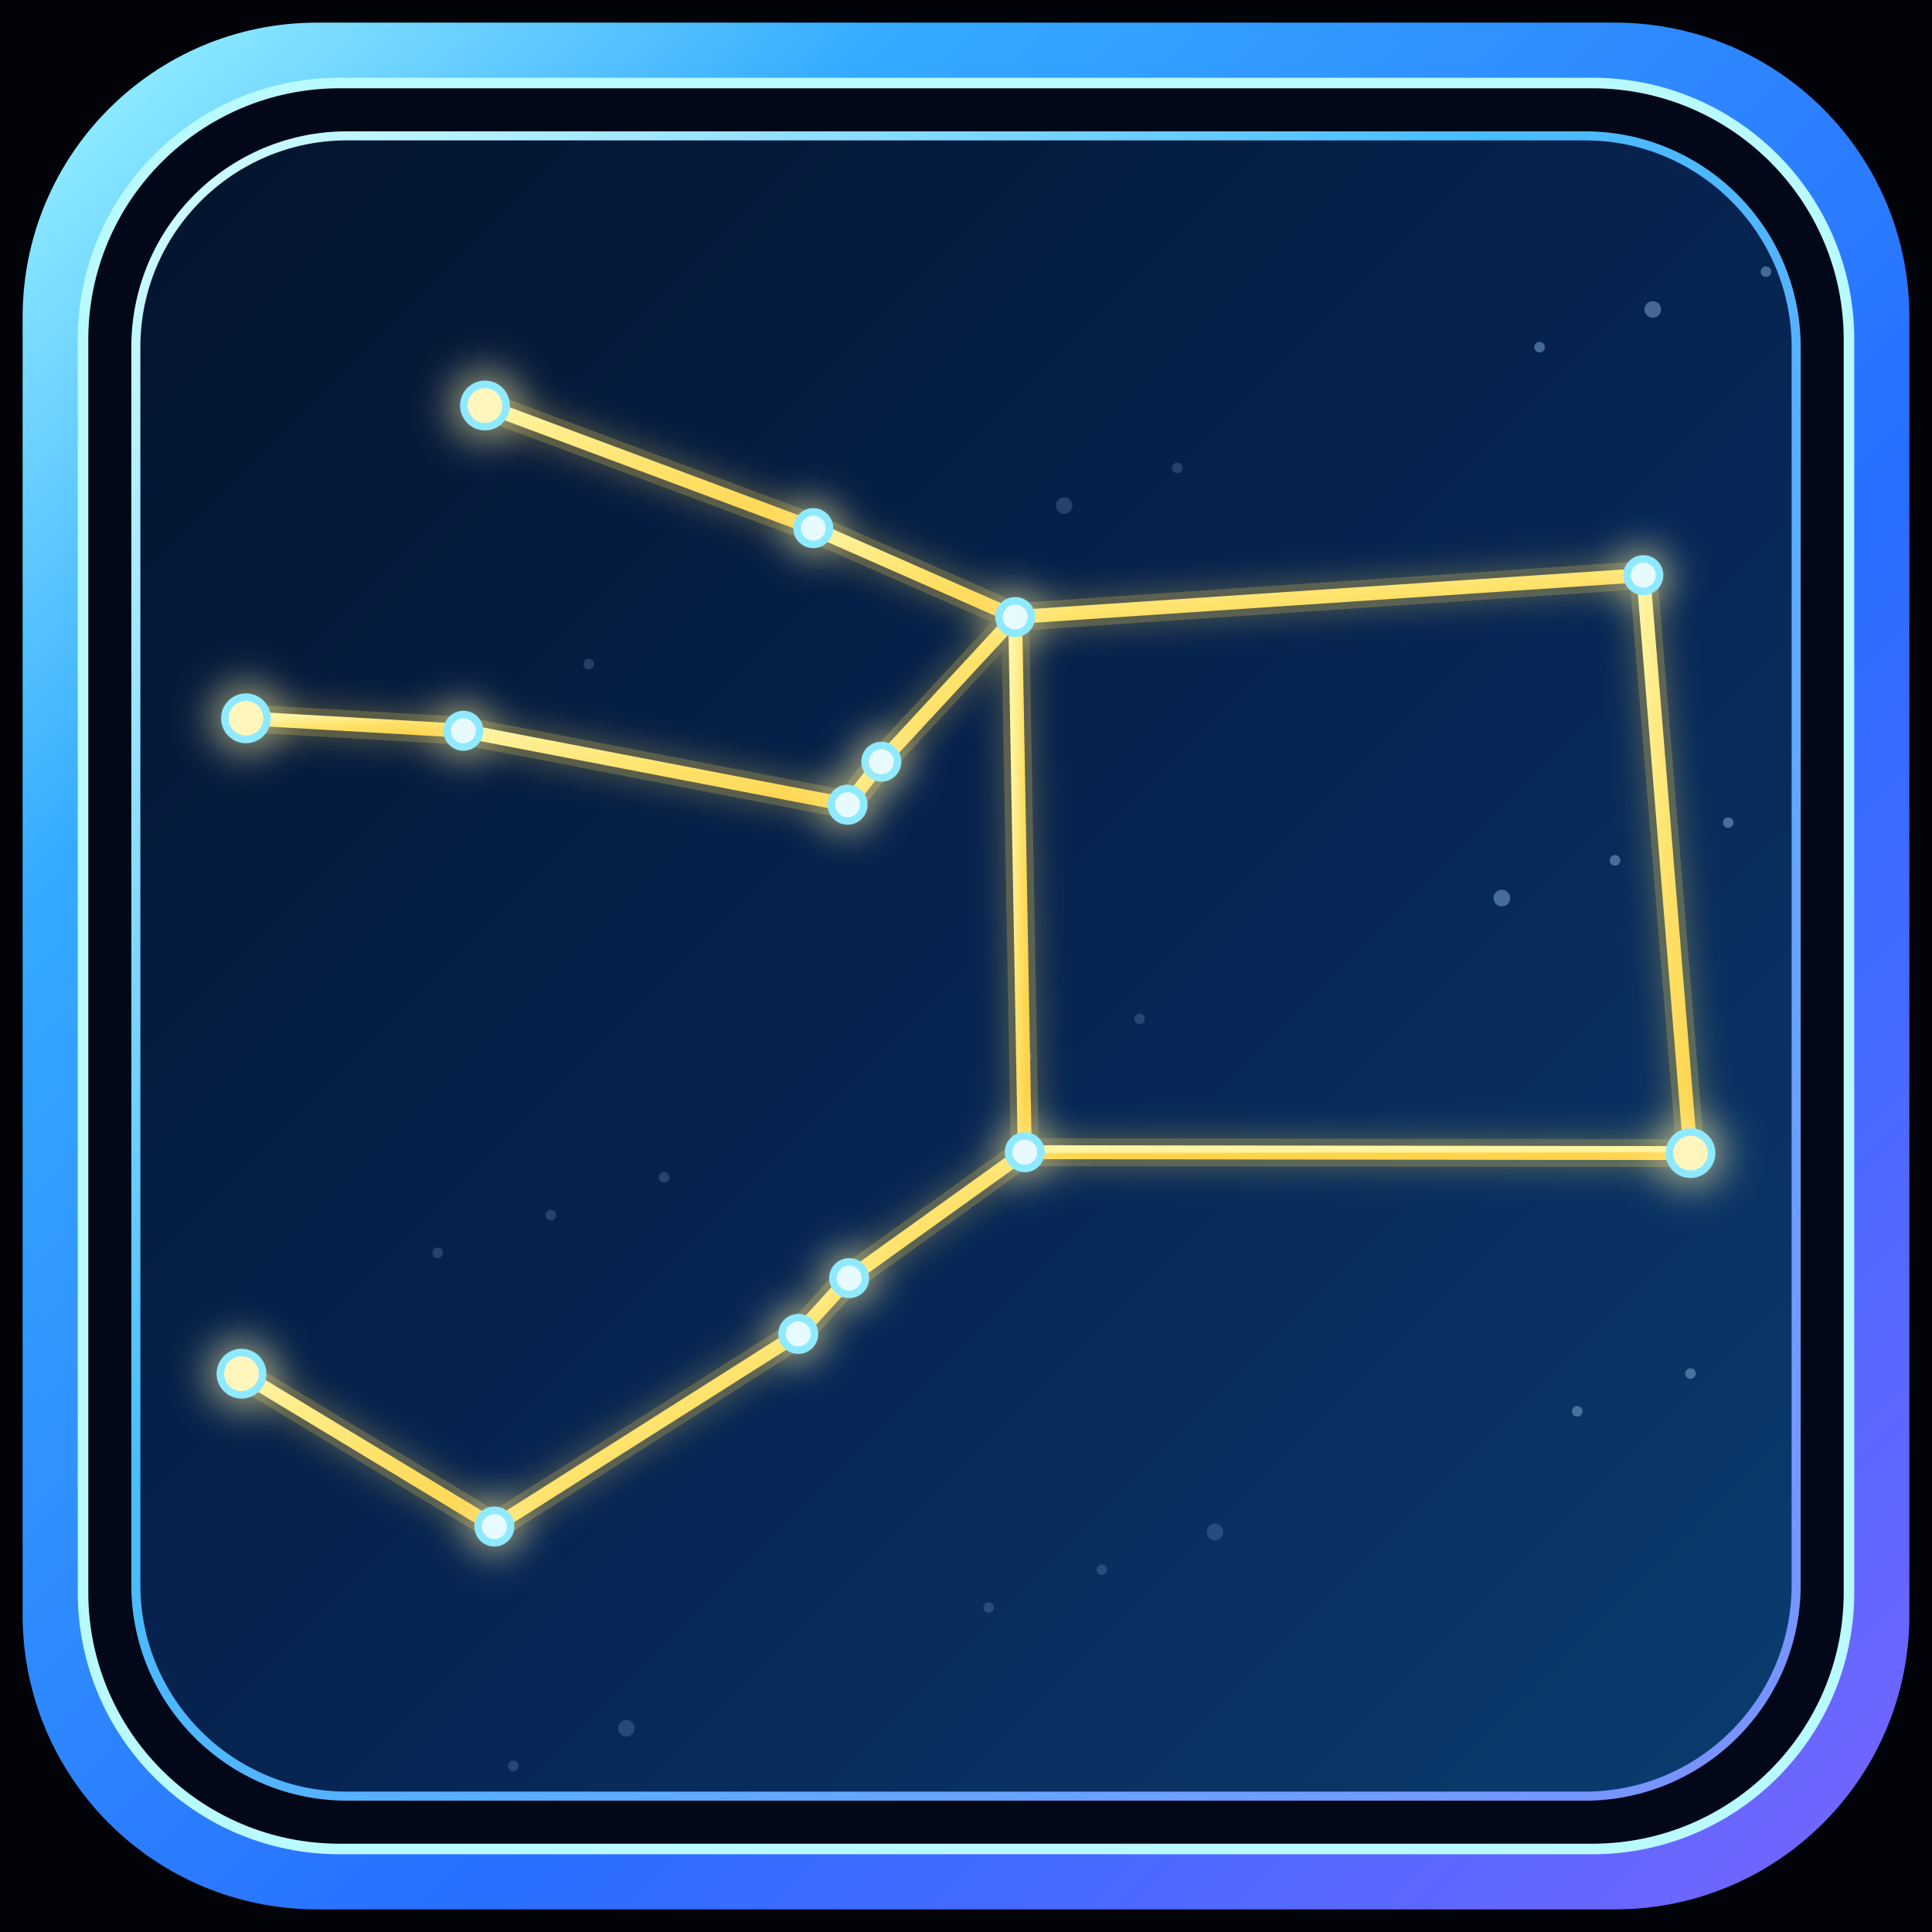
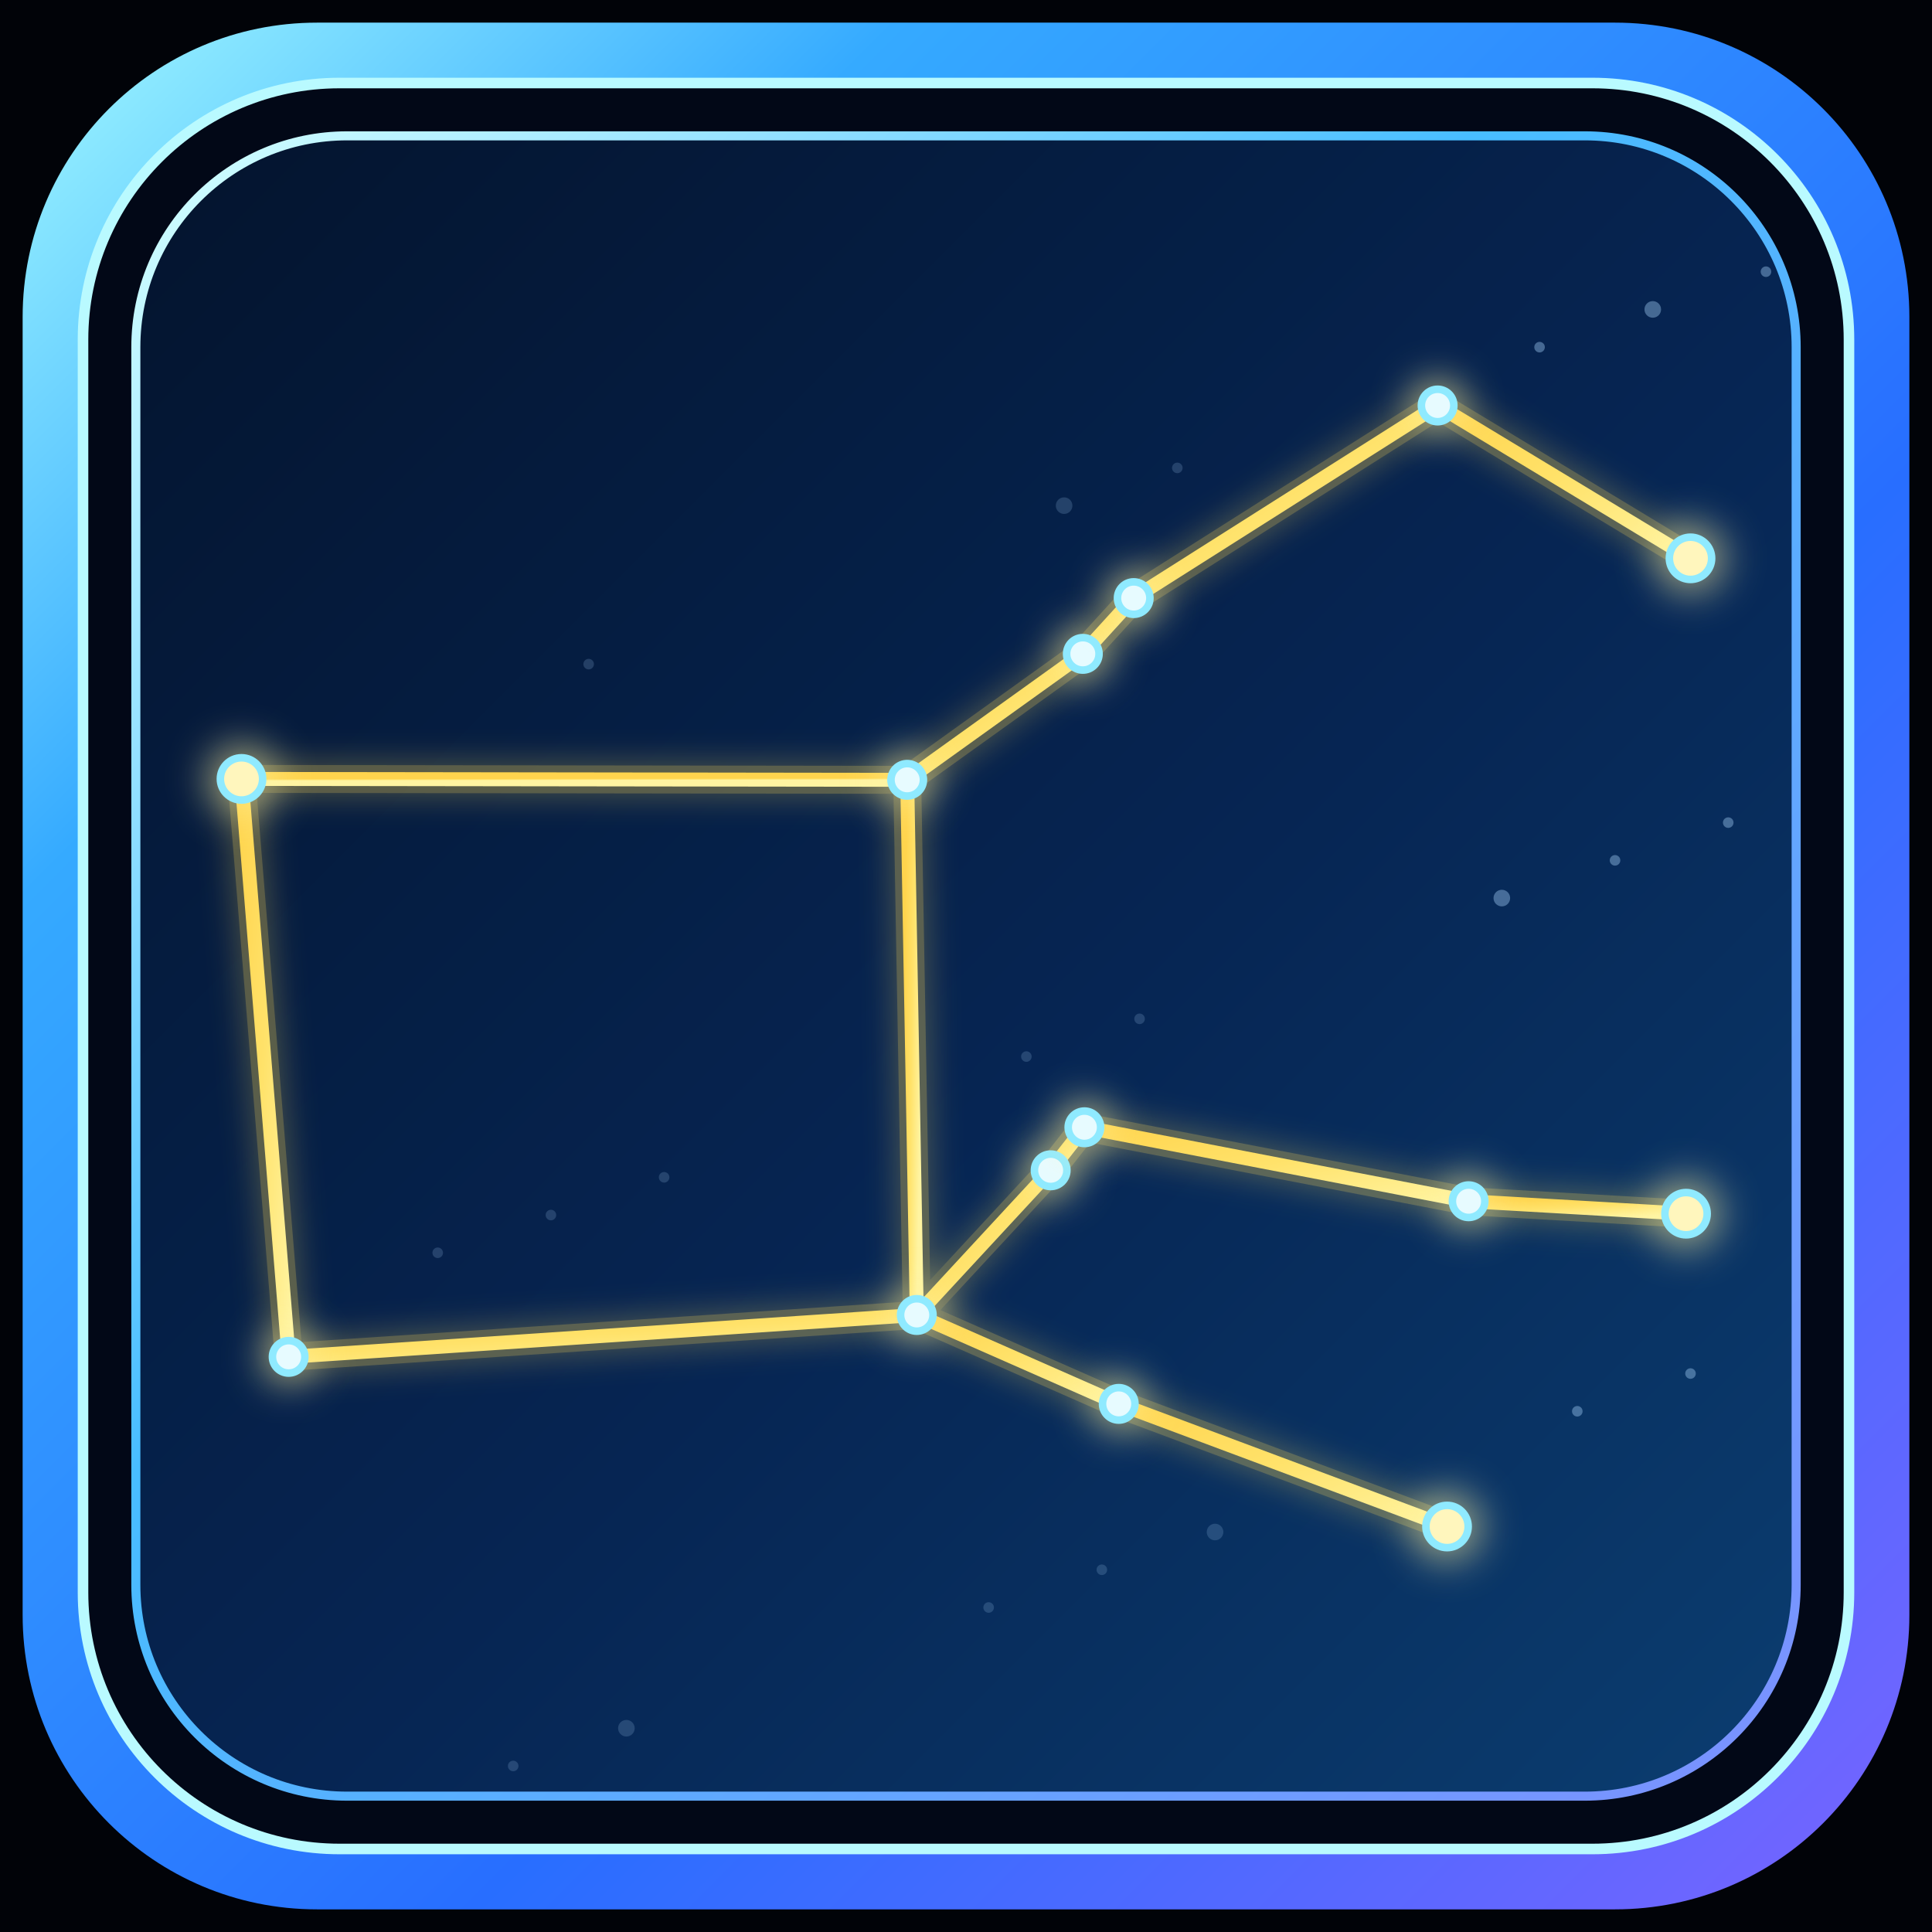
<svg xmlns="http://www.w3.org/2000/svg" width="256" height="256" viewBox="0 0 256 256">
  <defs>
    <linearGradient id="rim" x1="0" y1="0" x2="1" y2="1">
      <stop offset="0" stop-color="#9ff7ff" />
      <stop offset=".23" stop-color="#35aaff" />
      <stop offset=".62" stop-color="#286eff" />
      <stop offset="1" stop-color="#7864ff" />
    </linearGradient>
    <linearGradient id="rimInner" x1="0" y1="0" x2="1" y2="1">
      <stop offset="0" stop-color="#d4ffff" />
      <stop offset=".4" stop-color="#48bdff" />
      <stop offset="1" stop-color="#7b91ff" />
    </linearGradient>
    <linearGradient id="space" x1="0" y1="0" x2="1" y2="1">
      <stop offset="0" stop-color="#04142e" />
      <stop offset=".55" stop-color="#062553" />
      <stop offset="1" stop-color="#0b3d70" />
    </linearGradient>
    <linearGradient id="line" x1="0" y1="0" x2="1" y2="1">
      <stop offset="0" stop-color="#fff4a1" />
      <stop offset=".52" stop-color="#ffe26a" />
      <stop offset="1" stop-color="#ffd44d" />
    </linearGradient>
    <filter id="lineGlow" x="-40%" y="-40%" width="180%" height="180%">
      <feGaussianBlur stdDeviation="2.2" result="blur" />
      <feMerge>
        <feMergeNode in="blur" />
        <feMergeNode in="SourceGraphic" />
      </feMerge>
    </filter>
    <filter id="starGlow" x="-100%" y="-100%" width="300%" height="300%">
      <feGaussianBlur stdDeviation="2.4" />
    </filter>
  </defs>
  <rect width="256" height="256" rx="0" fill="#010308" />
  <rect x="3" y="3" width="250" height="250" rx="39" fill="url(#rim)" />
  <rect x="11" y="11" width="234" height="234" rx="34" fill="#020817" stroke="#b9faff" stroke-width="1.4" />
  <rect x="18" y="18" width="220" height="220" rx="28" fill="url(#space)" stroke="url(#rimInner)" stroke-width="1.2" />
  <circle cx="199" cy="119" r="1.1" fill="#9ec9f0" opacity="0.42" />
  <circle cx="58" cy="166" r="0.7" fill="#9ec9f0" opacity="0.2" />
  <circle cx="131" cy="213" r="0.7" fill="#9ec9f0" opacity="0.2" />
  <circle cx="204" cy="46" r="0.7" fill="#9ec9f0" opacity="0.42" />
  <circle cx="136" cy="140" r="0.7" fill="#9ec9f0" opacity="0.2" />
  <circle cx="209" cy="187" r="0.7" fill="#9ec9f0" opacity="0.42" />
  <circle cx="68" cy="234" r="0.7" fill="#9ec9f0" opacity="0.2" />
  <circle cx="141" cy="67" r="1.1" fill="#9ec9f0" opacity="0.2" />
  <circle cx="214" cy="114" r="0.7" fill="#9ec9f0" opacity="0.42" />
  <circle cx="73" cy="161" r="0.7" fill="#9ec9f0" opacity="0.2" />
  <circle cx="146" cy="208" r="0.7" fill="#9ec9f0" opacity="0.2" />
  <circle cx="219" cy="41" r="1.1" fill="#9ec9f0" opacity="0.42" />
  <circle cx="78" cy="88" r="0.7" fill="#9ec9f0" opacity="0.2" />
  <circle cx="151" cy="135" r="0.7" fill="#9ec9f0" opacity="0.2" />
  <circle cx="224" cy="182" r="0.7" fill="#9ec9f0" opacity="0.42" />
  <circle cx="83" cy="229" r="1.1" fill="#9ec9f0" opacity="0.2" />
  <circle cx="156" cy="62" r="0.7" fill="#9ec9f0" opacity="0.2" />
  <circle cx="229" cy="109" r="0.7" fill="#9ec9f0" opacity="0.42" />
  <circle cx="88" cy="156" r="0.7" fill="#9ec9f0" opacity="0.2" />
  <circle cx="161" cy="203" r="1.1" fill="#9ec9f0" opacity="0.2" />
  <circle cx="234" cy="36" r="0.7" fill="#9ec9f0" opacity="0.42" />
-   <g transform="rotate(0 128 128)">
+   <g transform="rotate(180 128 128)">
    <g fill="none" stroke="#ffd957" stroke-width="3.7" stroke-linecap="round" stroke-linejoin="round" opacity=".34" filter="url(#lineGlow)">
      <line x1="224.00" y1="152.79" x2="135.79" y2="152.67" />
      <line x1="224.00" y1="152.79" x2="217.75" y2="76.21" />
      <line x1="135.79" y1="152.67" x2="112.52" y2="169.36" />
      <line x1="135.79" y1="152.67" x2="134.52" y2="81.76" />
      <line x1="134.52" y1="81.76" x2="107.76" y2="69.98" />
      <line x1="134.52" y1="81.76" x2="116.78" y2="100.93" />
      <line x1="134.52" y1="81.76" x2="217.75" y2="76.21" />
      <line x1="107.76" y1="69.98" x2="64.26" y2="53.73" />
      <line x1="116.78" y1="100.93" x2="112.31" y2="106.63" />
      <line x1="112.31" y1="106.63" x2="61.40" y2="96.83" />
      <line x1="61.40" y1="96.83" x2="32.59" y2="95.18" />
      <line x1="112.52" y1="169.36" x2="105.78" y2="176.75" />
      <line x1="105.78" y1="176.75" x2="65.51" y2="202.27" />
      <line x1="65.51" y1="202.27" x2="32.00" y2="182.02" />
    </g>
    <g fill="none" stroke="url(#line)" stroke-width="1.85" stroke-linecap="round" stroke-linejoin="round">
      <line x1="224.00" y1="152.79" x2="135.79" y2="152.67" />
      <line x1="224.00" y1="152.79" x2="217.75" y2="76.21" />
      <line x1="135.79" y1="152.67" x2="112.52" y2="169.36" />
      <line x1="135.79" y1="152.67" x2="134.52" y2="81.76" />
      <line x1="134.52" y1="81.76" x2="107.76" y2="69.98" />
      <line x1="134.52" y1="81.76" x2="116.78" y2="100.93" />
      <line x1="134.52" y1="81.76" x2="217.75" y2="76.21" />
      <line x1="107.76" y1="69.98" x2="64.26" y2="53.73" />
      <line x1="116.78" y1="100.93" x2="112.31" y2="106.63" />
      <line x1="112.31" y1="106.63" x2="61.40" y2="96.83" />
      <line x1="61.40" y1="96.83" x2="32.59" y2="95.18" />
      <line x1="112.52" y1="169.36" x2="105.78" y2="176.75" />
      <line x1="105.78" y1="176.75" x2="65.51" y2="202.27" />
      <line x1="65.51" y1="202.27" x2="32.00" y2="182.02" />
    </g>
    <g>
      <circle cx="224.00" cy="152.79" r="5.1" fill="#fff5a8" opacity=".45" filter="url(#starGlow)" />
      <circle cx="224.00" cy="152.79" r="2.8" fill="#fff6bd" stroke="#8feaff" stroke-width="1.0" />
    </g>
    <g>
      <circle cx="135.79" cy="152.67" r="4" fill="#fff5a8" opacity=".45" filter="url(#starGlow)" />
      <circle cx="135.79" cy="152.67" r="2.15" fill="#e7fbff" stroke="#8feaff" stroke-width="1.0" />
    </g>
    <g>
      <circle cx="134.52" cy="81.76" r="4" fill="#fff5a8" opacity=".45" filter="url(#starGlow)" />
      <circle cx="134.52" cy="81.76" r="2.15" fill="#e7fbff" stroke="#8feaff" stroke-width="1.0" />
    </g>
    <g>
      <circle cx="107.76" cy="69.98" r="4" fill="#fff5a8" opacity=".45" filter="url(#starGlow)" />
      <circle cx="107.76" cy="69.98" r="2.15" fill="#e7fbff" stroke="#8feaff" stroke-width="1.0" />
    </g>
    <g>
      <circle cx="64.26" cy="53.73" r="5.1" fill="#fff5a8" opacity=".45" filter="url(#starGlow)" />
      <circle cx="64.26" cy="53.73" r="2.8" fill="#fff6bd" stroke="#8feaff" stroke-width="1.0" />
    </g>
    <g>
      <circle cx="116.78" cy="100.93" r="4" fill="#fff5a8" opacity=".45" filter="url(#starGlow)" />
      <circle cx="116.78" cy="100.93" r="2.15" fill="#e7fbff" stroke="#8feaff" stroke-width="1.0" />
    </g>
    <g>
      <circle cx="112.31" cy="106.63" r="4" fill="#fff5a8" opacity=".45" filter="url(#starGlow)" />
      <circle cx="112.31" cy="106.63" r="2.15" fill="#e7fbff" stroke="#8feaff" stroke-width="1.0" />
    </g>
    <g>
      <circle cx="61.40" cy="96.83" r="4" fill="#fff5a8" opacity=".45" filter="url(#starGlow)" />
      <circle cx="61.40" cy="96.83" r="2.15" fill="#e7fbff" stroke="#8feaff" stroke-width="1.0" />
    </g>
    <g>
      <circle cx="32.59" cy="95.18" r="5.1" fill="#fff5a8" opacity=".45" filter="url(#starGlow)" />
      <circle cx="32.59" cy="95.18" r="2.8" fill="#fff6bd" stroke="#8feaff" stroke-width="1.0" />
    </g>
    <g>
      <circle cx="112.52" cy="169.36" r="4" fill="#fff5a8" opacity=".45" filter="url(#starGlow)" />
      <circle cx="112.52" cy="169.36" r="2.15" fill="#e7fbff" stroke="#8feaff" stroke-width="1.0" />
    </g>
    <g>
      <circle cx="105.78" cy="176.75" r="4" fill="#fff5a8" opacity=".45" filter="url(#starGlow)" />
      <circle cx="105.78" cy="176.75" r="2.15" fill="#e7fbff" stroke="#8feaff" stroke-width="1.0" />
    </g>
    <g>
      <circle cx="65.51" cy="202.27" r="4" fill="#fff5a8" opacity=".45" filter="url(#starGlow)" />
      <circle cx="65.51" cy="202.27" r="2.15" fill="#e7fbff" stroke="#8feaff" stroke-width="1.0" />
    </g>
    <g>
      <circle cx="32.00" cy="182.02" r="5.1" fill="#fff5a8" opacity=".45" filter="url(#starGlow)" />
      <circle cx="32.00" cy="182.02" r="2.8" fill="#fff6bd" stroke="#8feaff" stroke-width="1.0" />
    </g>
    <g>
      <circle cx="217.75" cy="76.21" r="4" fill="#fff5a8" opacity=".45" filter="url(#starGlow)" />
      <circle cx="217.75" cy="76.21" r="2.15" fill="#e7fbff" stroke="#8feaff" stroke-width="1.0" />
    </g>
  </g>
</svg>
